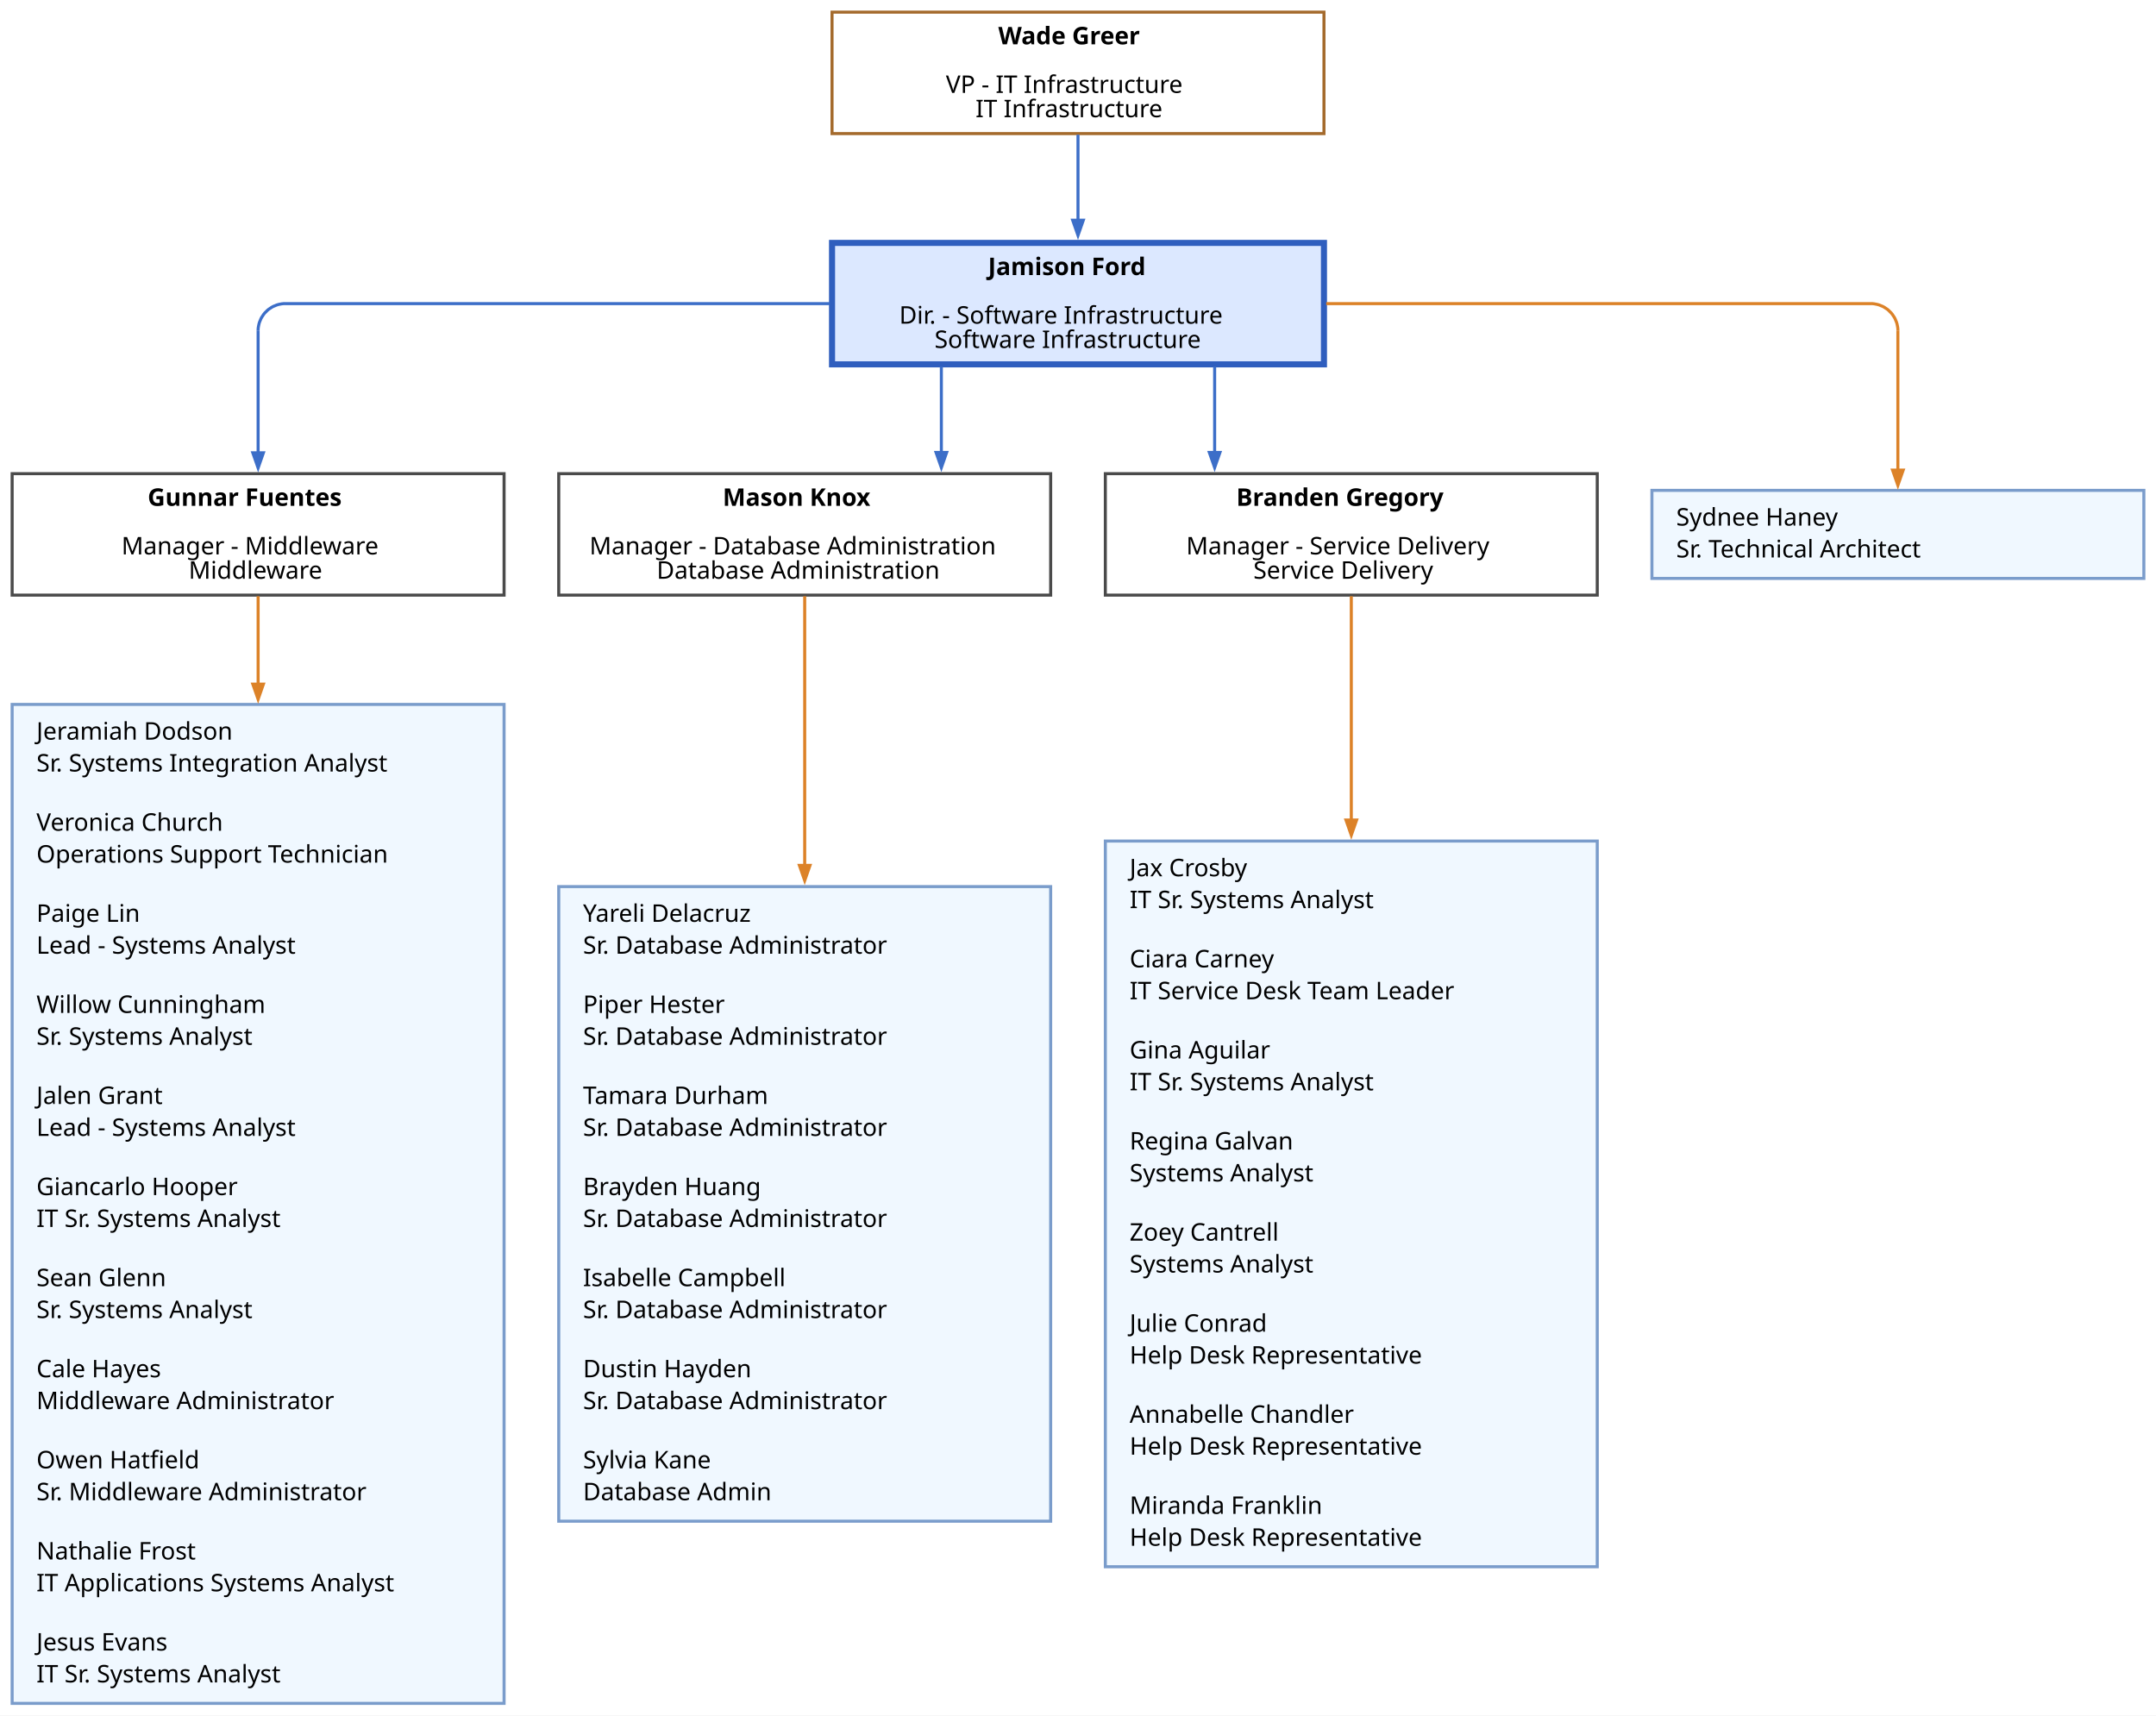
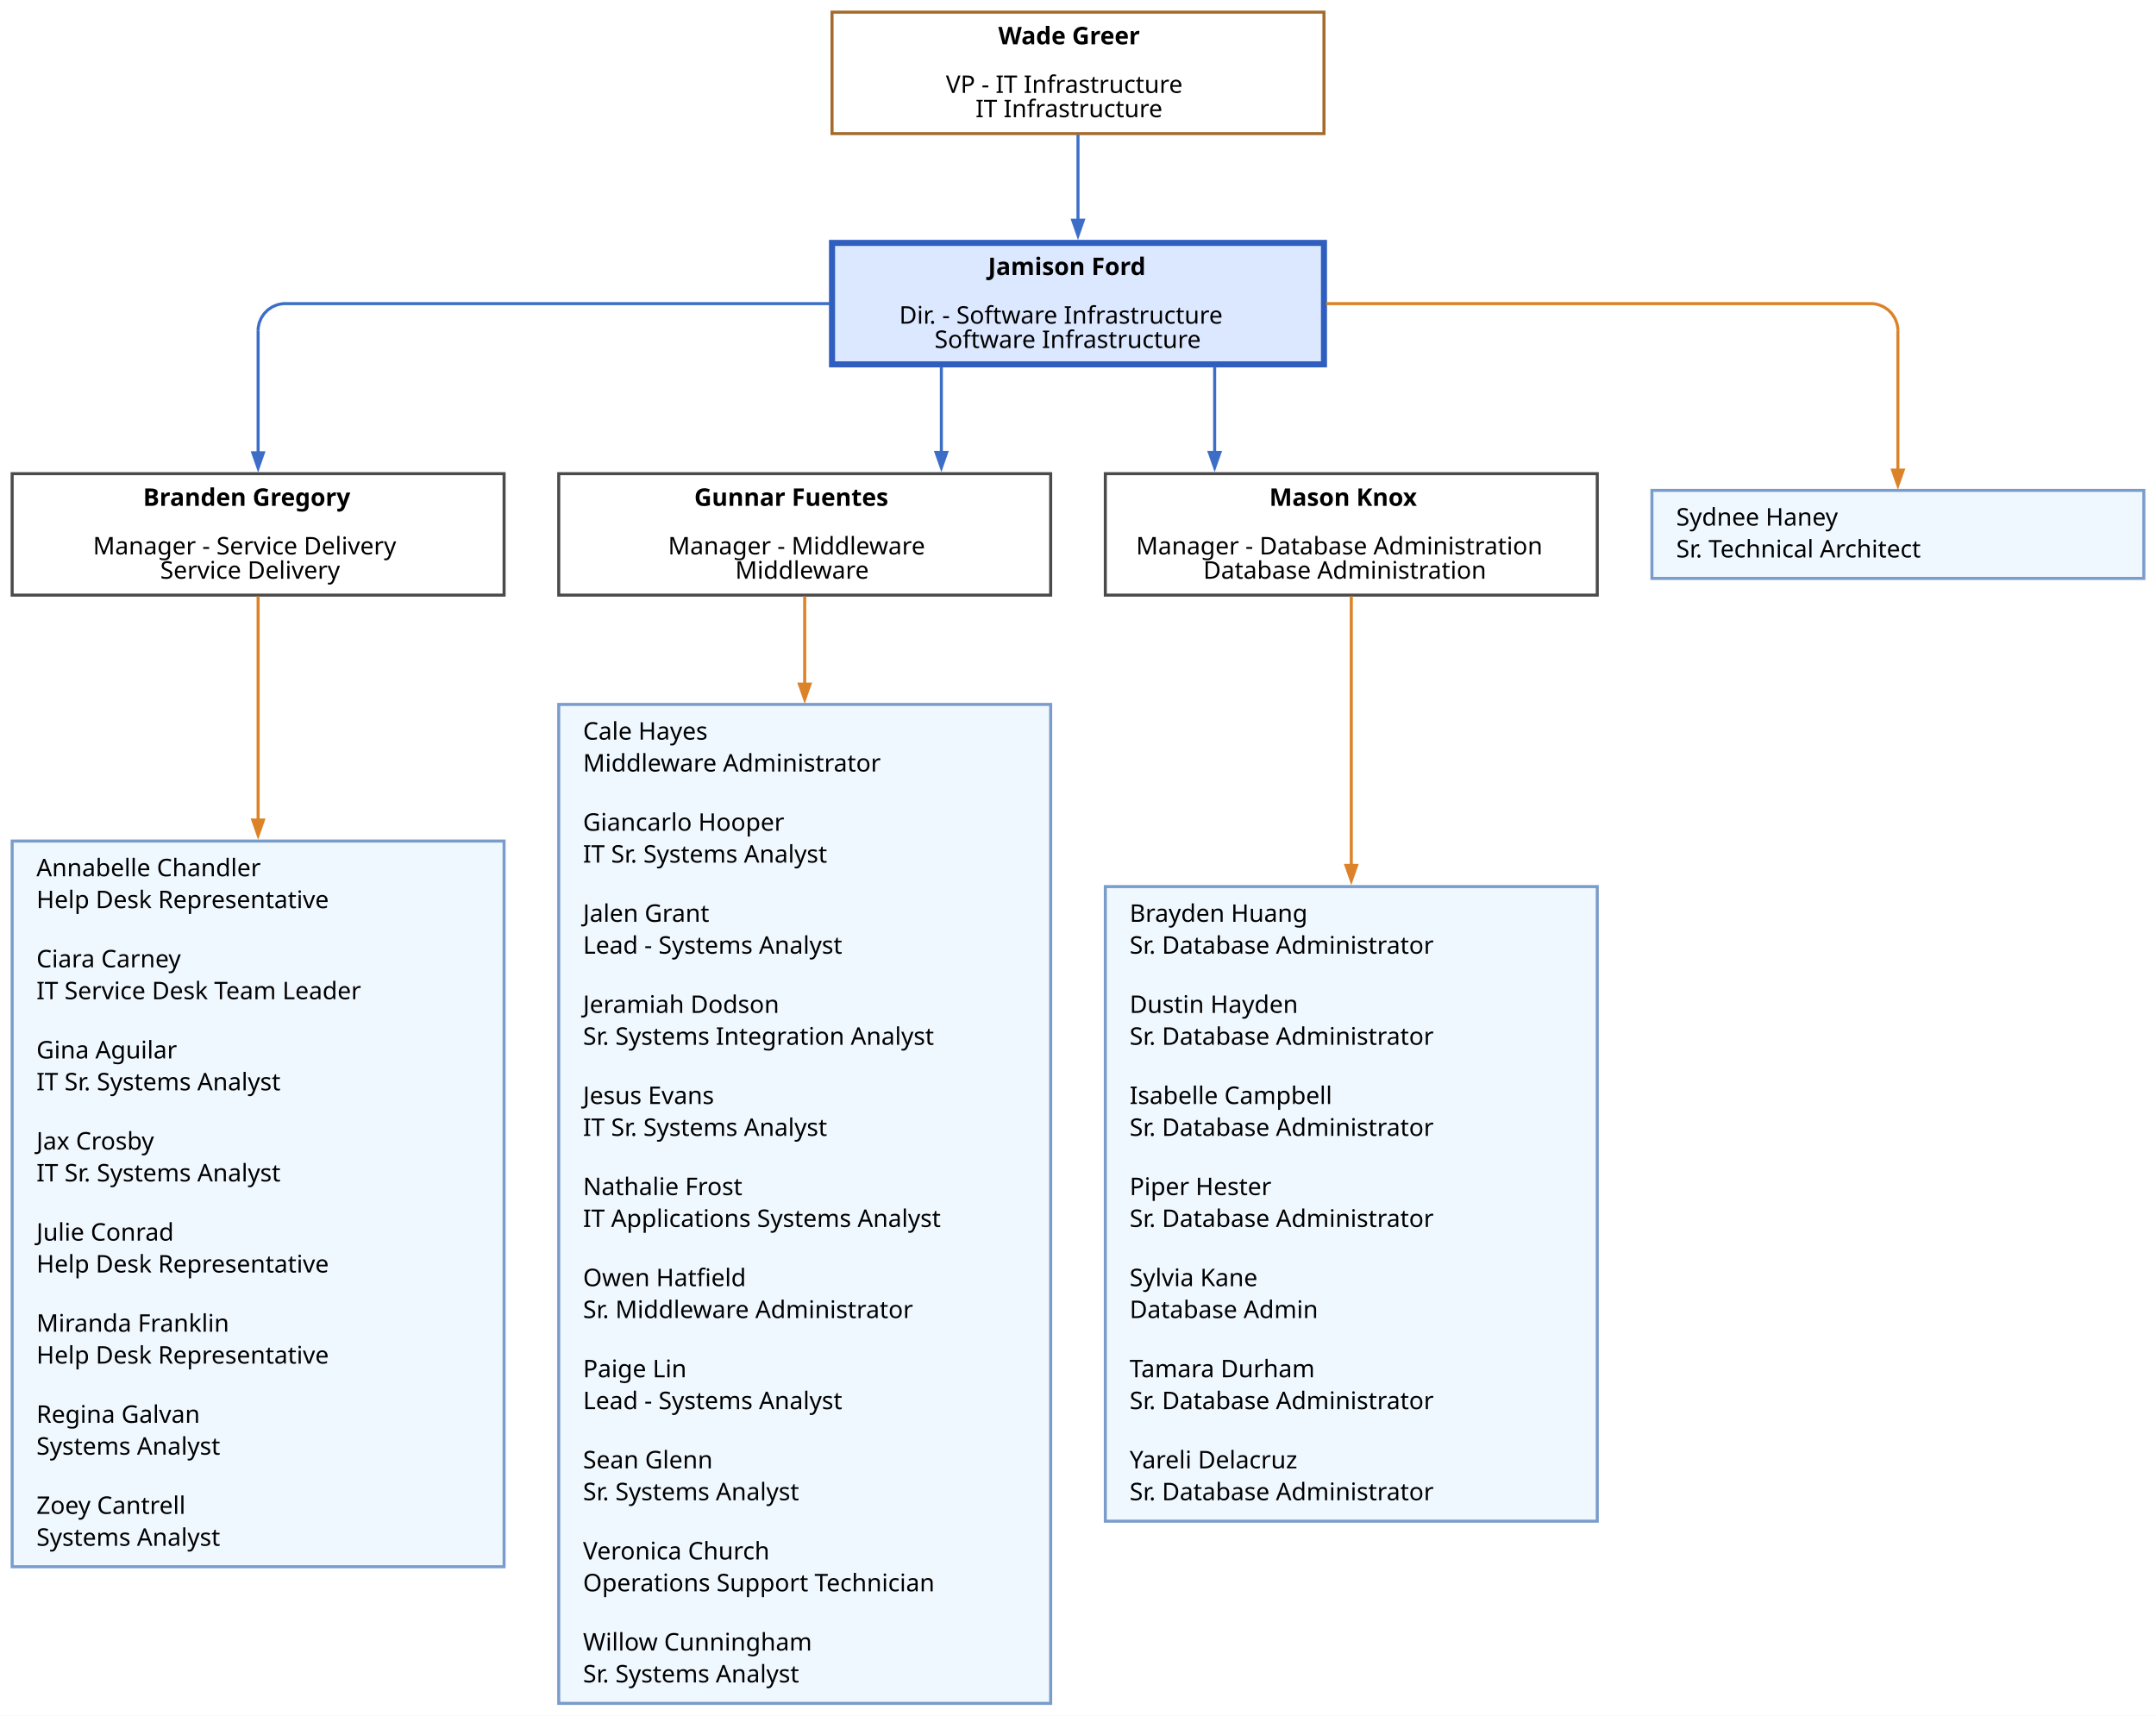
<svg xmlns="http://www.w3.org/2000/svg" xmlns:xlink="http://www.w3.org/1999/xlink" width="710pt" height="565pt" viewBox="0.00 0.00 710.00 565.00">
  <g id="graph0" class="graph" transform="scale(1 1) rotate(0) translate(4 561)">
    <polygon fill="white" stroke="none" points="-4,4 -4,-561 706,-561 706,4 -4,4" />
    <g id="node1" class="node">
      <g id="a_node1">
        <a xlink:title="EID-0589">
          <polygon fill="#dce8ff" stroke="#2f5ebe" stroke-width="2" points="432,-481 270,-481 270,-441 432,-441 432,-481" />
          <text xml:space="preserve" text-anchor="start" x="321.38" y="-470.4" font-family="Verdana" font-weight="bold" font-size="8.00">Jamison Ford</text>
          <text xml:space="preserve" text-anchor="start" x="292.12" y="-454.4" font-family="Verdana" font-size="8.00">Dir. - Software Infrastructure</text>
          <text xml:space="preserve" text-anchor="start" x="303.75" y="-446.4" font-family="Verdana" font-size="8.00">Software Infrastructure</text>
        </a>
      </g>
    </g>
    <g id="node2" class="node">
      <polygon fill="#ffffff" stroke="#4a4a4a" points="162,-405 0,-405 0,-365 162,-365 162,-405" />
-       <text xml:space="preserve" text-anchor="start" x="44.62" y="-394.4" font-family="Verdana" font-weight="bold" font-size="8.00">Gunnar Fuentes</text>
-       <text xml:space="preserve" text-anchor="start" x="36" y="-378.4" font-family="Verdana" font-size="8.00">Manager - Middleware</text>
-       <text xml:space="preserve" text-anchor="start" x="58.12" y="-370.4" font-family="Verdana" font-size="8.00">Middleware</text>
+       <text xml:space="preserve" text-anchor="start" x="43.12" y="-394.4" font-family="Verdana" font-weight="bold" font-size="8.00">Branden Gregory</text>
+       <text xml:space="preserve" text-anchor="start" x="26.62" y="-378.4" font-family="Verdana" font-size="8.00">Manager - Service Delivery</text>
+       <text xml:space="preserve" text-anchor="start" x="48.75" y="-370.4" font-family="Verdana" font-size="8.00">Service Delivery</text>
    </g>
    <g id="edge1" class="edge">
      <polyline fill="none" stroke="#3c6ec8" points="269.26,-461 189.79,-461 90,-461" />
      <polyline fill="none" stroke="#3c6ec8" points="81,-452 81,-411.88" />
      <polyline fill="none" stroke="#3c6ec8" points="90,-461 89.41,-461 88.82,-460.94 88.24,-460.83 87.67,-460.71 87.1,-460.54 86.56,-460.31 86.01,-460.09 85.49,-459.81 85,-459.48 84.51,-459.16 84.05,-458.78 83.64,-458.36 83.22,-457.95 82.84,-457.49 82.52,-457 82.19,-456.51 81.91,-455.99 81.69,-455.44 81.46,-454.9 81.29,-454.33 81.17,-453.76 81.06,-453.18 81,-452.59 81,-452" />
      <polygon fill="#3c6ec8" stroke="#3c6ec8" points="82.75,-411.88 81,-406.88 79.25,-411.88 82.75,-411.88" />
    </g>
    <g id="node3" class="node">
      <polygon fill="#ffffff" stroke="#4a4a4a" points="342,-405 180,-405 180,-365 342,-365 342,-405" />
-       <text xml:space="preserve" text-anchor="start" x="234" y="-394.4" font-family="Verdana" font-weight="bold" font-size="8.00">Mason Knox</text>
-       <text xml:space="preserve" text-anchor="start" x="190.12" y="-378.4" font-family="Verdana" font-size="8.00">Manager - Database Administration</text>
-       <text xml:space="preserve" text-anchor="start" x="212.25" y="-370.4" font-family="Verdana" font-size="8.00">Database Administration</text>
+       <text xml:space="preserve" text-anchor="start" x="224.62" y="-394.4" font-family="Verdana" font-weight="bold" font-size="8.00">Gunnar Fuentes</text>
+       <text xml:space="preserve" text-anchor="start" x="216" y="-378.4" font-family="Verdana" font-size="8.00">Manager - Middleware</text>
+       <text xml:space="preserve" text-anchor="start" x="238.12" y="-370.4" font-family="Verdana" font-size="8.00">Middleware</text>
    </g>
    <g id="edge2" class="edge">
      <path fill="none" stroke="#3c6ec8" d="M306,-440.23C306,-440.23 306,-411.99 306,-411.99" />
      <polygon fill="#3c6ec8" stroke="#3c6ec8" points="307.75,-411.99 306,-406.99 304.25,-411.99 307.75,-411.99" />
    </g>
    <g id="node4" class="node">
      <polygon fill="#ffffff" stroke="#4a4a4a" points="522,-405 360,-405 360,-365 522,-365 522,-405" />
-       <text xml:space="preserve" text-anchor="start" x="403.12" y="-394.4" font-family="Verdana" font-weight="bold" font-size="8.00">Branden Gregory</text>
-       <text xml:space="preserve" text-anchor="start" x="386.62" y="-378.4" font-family="Verdana" font-size="8.00">Manager - Service Delivery</text>
-       <text xml:space="preserve" text-anchor="start" x="408.75" y="-370.4" font-family="Verdana" font-size="8.00">Service Delivery</text>
+       <text xml:space="preserve" text-anchor="start" x="414" y="-394.4" font-family="Verdana" font-weight="bold" font-size="8.00">Mason Knox</text>
+       <text xml:space="preserve" text-anchor="start" x="370.12" y="-378.4" font-family="Verdana" font-size="8.00">Manager - Database Administration</text>
+       <text xml:space="preserve" text-anchor="start" x="392.25" y="-370.4" font-family="Verdana" font-size="8.00">Database Administration</text>
    </g>
    <g id="edge3" class="edge">
      <path fill="none" stroke="#3c6ec8" d="M396,-440.23C396,-440.23 396,-411.99 396,-411.99" />
      <polygon fill="#3c6ec8" stroke="#3c6ec8" points="397.75,-411.99 396,-406.99 394.25,-411.99 397.75,-411.99" />
    </g>
    <g id="node8" class="node">
      <g id="a_node8">
        <a xlink:title="EID-0589">
          <polygon fill="AliceBlue" stroke="#7a9ccb" points="702,-399.5 540,-399.5 540,-370.5 702,-370.5 702,-399.5" />
          <text xml:space="preserve" text-anchor="start" x="548" y="-387.9" font-family="Verdana" font-size="8.00">Sydnee Haney</text>
          <text xml:space="preserve" text-anchor="start" x="548" y="-377.4" font-family="Verdana" font-size="8.00">Sr. Technical Architect</text>
        </a>
      </g>
    </g>
    <g id="edge5" class="edge">
      <polyline fill="none" stroke="#dc8228" points="432.74,-461 512.21,-461 612,-461" />
      <polyline fill="none" stroke="#dc8228" points="621,-452 621,-406.17" />
      <polyline fill="none" stroke="#dc8228" points="621,-452 621,-452.59 620.94,-453.18 620.83,-453.76 620.71,-454.33 620.54,-454.9 620.31,-455.44 620.09,-455.99 619.81,-456.51 619.48,-457 619.16,-457.49 618.78,-457.95 618.36,-458.36 617.95,-458.78 617.49,-459.16 617,-459.48 616.51,-459.81 615.99,-460.09 615.44,-460.31 614.9,-460.54 614.33,-460.71 613.76,-460.83 613.18,-460.94 612.59,-461 612,-461" />
      <polygon fill="#dc8228" stroke="#dc8228" points="622.75,-406.17 621,-401.17 619.25,-406.17 622.75,-406.17" />
    </g>
-     <g id="node6" class="node">
-       <g id="a_node6">
-         <a xlink:title="EID-0124">
-           <polygon fill="AliceBlue" stroke="#7a9ccb" points="162,-329 0,-329 0,0 162,0 162,-329" />
-           <text xml:space="preserve" text-anchor="start" x="8" y="-317.4" font-family="Verdana" font-size="8.00">Jeramiah Dodson</text>
-           <text xml:space="preserve" text-anchor="start" x="8" y="-306.9" font-family="Verdana" font-size="8.00">Sr. Systems Integration Analyst</text>
-           <text xml:space="preserve" text-anchor="start" x="8" y="-287.4" font-family="Verdana" font-size="8.00">Veronica Church</text>
-           <text xml:space="preserve" text-anchor="start" x="8" y="-276.9" font-family="Verdana" font-size="8.00">Operations Support Technician</text>
-           <text xml:space="preserve" text-anchor="start" x="8" y="-257.4" font-family="Verdana" font-size="8.00">Paige Lin</text>
-           <text xml:space="preserve" text-anchor="start" x="8" y="-246.9" font-family="Verdana" font-size="8.00">Lead - Systems Analyst</text>
-           <text xml:space="preserve" text-anchor="start" x="8" y="-227.4" font-family="Verdana" font-size="8.00">Willow Cunningham</text>
-           <text xml:space="preserve" text-anchor="start" x="8" y="-216.9" font-family="Verdana" font-size="8.00">Sr. Systems Analyst</text>
-           <text xml:space="preserve" text-anchor="start" x="8" y="-197.4" font-family="Verdana" font-size="8.00">Jalen Grant</text>
-           <text xml:space="preserve" text-anchor="start" x="8" y="-186.9" font-family="Verdana" font-size="8.00">Lead - Systems Analyst</text>
-           <text xml:space="preserve" text-anchor="start" x="8" y="-167.4" font-family="Verdana" font-size="8.00">Giancarlo Hooper</text>
-           <text xml:space="preserve" text-anchor="start" x="8" y="-156.9" font-family="Verdana" font-size="8.00">IT Sr. Systems Analyst</text>
-           <text xml:space="preserve" text-anchor="start" x="8" y="-137.4" font-family="Verdana" font-size="8.00">Sean Glenn</text>
-           <text xml:space="preserve" text-anchor="start" x="8" y="-126.9" font-family="Verdana" font-size="8.00">Sr. Systems Analyst</text>
-           <text xml:space="preserve" text-anchor="start" x="8" y="-107.4" font-family="Verdana" font-size="8.00">Cale Hayes</text>
-           <text xml:space="preserve" text-anchor="start" x="8" y="-96.9" font-family="Verdana" font-size="8.00">Middleware Administrator</text>
-           <text xml:space="preserve" text-anchor="start" x="8" y="-77.4" font-family="Verdana" font-size="8.00">Owen Hatfield</text>
-           <text xml:space="preserve" text-anchor="start" x="8" y="-66.9" font-family="Verdana" font-size="8.00">Sr. Middleware Administrator</text>
-           <text xml:space="preserve" text-anchor="start" x="8" y="-47.4" font-family="Verdana" font-size="8.00">Nathalie Frost</text>
-           <text xml:space="preserve" text-anchor="start" x="8" y="-36.9" font-family="Verdana" font-size="8.00">IT Applications Systems Analyst</text>
-           <text xml:space="preserve" text-anchor="start" x="8" y="-17.4" font-family="Verdana" font-size="8.00">Jesus Evans</text>
-           <text xml:space="preserve" text-anchor="start" x="8" y="-6.9" font-family="Verdana" font-size="8.00">IT Sr. Systems Analyst</text>
+     <g id="node9" class="node">
+       <g id="a_node9">
+         <a xlink:title="EID-0593">
+           <polygon fill="AliceBlue" stroke="#7a9ccb" points="162,-284 0,-284 0,-45 162,-45 162,-284" />
+           <text xml:space="preserve" text-anchor="start" x="8" y="-272.4" font-family="Verdana" font-size="8.00">Annabelle Chandler</text>
+           <text xml:space="preserve" text-anchor="start" x="8" y="-261.9" font-family="Verdana" font-size="8.00">Help Desk Representative</text>
+           <text xml:space="preserve" text-anchor="start" x="8" y="-242.4" font-family="Verdana" font-size="8.00">Ciara Carney</text>
+           <text xml:space="preserve" text-anchor="start" x="8" y="-231.9" font-family="Verdana" font-size="8.00">IT Service Desk Team Leader</text>
+           <text xml:space="preserve" text-anchor="start" x="8" y="-212.4" font-family="Verdana" font-size="8.00">Gina Aguilar</text>
+           <text xml:space="preserve" text-anchor="start" x="8" y="-201.9" font-family="Verdana" font-size="8.00">IT Sr. Systems Analyst</text>
+           <text xml:space="preserve" text-anchor="start" x="8" y="-182.4" font-family="Verdana" font-size="8.00">Jax Crosby</text>
+           <text xml:space="preserve" text-anchor="start" x="8" y="-171.9" font-family="Verdana" font-size="8.00">IT Sr. Systems Analyst</text>
+           <text xml:space="preserve" text-anchor="start" x="8" y="-152.4" font-family="Verdana" font-size="8.00">Julie Conrad</text>
+           <text xml:space="preserve" text-anchor="start" x="8" y="-141.9" font-family="Verdana" font-size="8.00">Help Desk Representative</text>
+           <text xml:space="preserve" text-anchor="start" x="8" y="-122.4" font-family="Verdana" font-size="8.00">Miranda Franklin</text>
+           <text xml:space="preserve" text-anchor="start" x="8" y="-111.9" font-family="Verdana" font-size="8.00">Help Desk Representative</text>
+           <text xml:space="preserve" text-anchor="start" x="8" y="-92.4" font-family="Verdana" font-size="8.00">Regina Galvan</text>
+           <text xml:space="preserve" text-anchor="start" x="8" y="-81.9" font-family="Verdana" font-size="8.00">Systems Analyst</text>
+           <text xml:space="preserve" text-anchor="start" x="8" y="-62.4" font-family="Verdana" font-size="8.00">Zoey Cantrell</text>
+           <text xml:space="preserve" text-anchor="start" x="8" y="-51.9" font-family="Verdana" font-size="8.00">Systems Analyst</text>
        </a>
      </g>
    </g>
    <g id="edge6" class="edge">
-       <path fill="none" stroke="#dc8228" d="M81,-364.65C81,-364.65 81,-335.69 81,-335.69" />
-       <polygon fill="#dc8228" stroke="#dc8228" points="82.75,-335.69 81,-330.69 79.25,-335.69 82.75,-335.69" />
+       <path fill="none" stroke="#dc8228" d="M81,-364.65C81,-364.65 81,-290.92 81,-290.92" />
+       <polygon fill="#dc8228" stroke="#dc8228" points="82.75,-290.92 81,-285.92 79.25,-290.92 82.75,-290.92" />
+     </g>
+     <g id="node6" class="node">
+       <g id="a_node6">
+         <a xlink:title="EID-0124">
+           <polygon fill="AliceBlue" stroke="#7a9ccb" points="342,-329 180,-329 180,0 342,0 342,-329" />
+           <text xml:space="preserve" text-anchor="start" x="188" y="-317.4" font-family="Verdana" font-size="8.00">Cale Hayes</text>
+           <text xml:space="preserve" text-anchor="start" x="188" y="-306.9" font-family="Verdana" font-size="8.00">Middleware Administrator</text>
+           <text xml:space="preserve" text-anchor="start" x="188" y="-287.4" font-family="Verdana" font-size="8.00">Giancarlo Hooper</text>
+           <text xml:space="preserve" text-anchor="start" x="188" y="-276.9" font-family="Verdana" font-size="8.00">IT Sr. Systems Analyst</text>
+           <text xml:space="preserve" text-anchor="start" x="188" y="-257.4" font-family="Verdana" font-size="8.00">Jalen Grant</text>
+           <text xml:space="preserve" text-anchor="start" x="188" y="-246.9" font-family="Verdana" font-size="8.00">Lead - Systems Analyst</text>
+           <text xml:space="preserve" text-anchor="start" x="188" y="-227.4" font-family="Verdana" font-size="8.00">Jeramiah Dodson</text>
+           <text xml:space="preserve" text-anchor="start" x="188" y="-216.9" font-family="Verdana" font-size="8.00">Sr. Systems Integration Analyst</text>
+           <text xml:space="preserve" text-anchor="start" x="188" y="-197.4" font-family="Verdana" font-size="8.00">Jesus Evans</text>
+           <text xml:space="preserve" text-anchor="start" x="188" y="-186.9" font-family="Verdana" font-size="8.00">IT Sr. Systems Analyst</text>
+           <text xml:space="preserve" text-anchor="start" x="188" y="-167.4" font-family="Verdana" font-size="8.00">Nathalie Frost</text>
+           <text xml:space="preserve" text-anchor="start" x="188" y="-156.9" font-family="Verdana" font-size="8.00">IT Applications Systems Analyst</text>
+           <text xml:space="preserve" text-anchor="start" x="188" y="-137.4" font-family="Verdana" font-size="8.00">Owen Hatfield</text>
+           <text xml:space="preserve" text-anchor="start" x="188" y="-126.9" font-family="Verdana" font-size="8.00">Sr. Middleware Administrator</text>
+           <text xml:space="preserve" text-anchor="start" x="188" y="-107.4" font-family="Verdana" font-size="8.00">Paige Lin</text>
+           <text xml:space="preserve" text-anchor="start" x="188" y="-96.9" font-family="Verdana" font-size="8.00">Lead - Systems Analyst</text>
+           <text xml:space="preserve" text-anchor="start" x="188" y="-77.4" font-family="Verdana" font-size="8.00">Sean Glenn</text>
+           <text xml:space="preserve" text-anchor="start" x="188" y="-66.9" font-family="Verdana" font-size="8.00">Sr. Systems Analyst</text>
+           <text xml:space="preserve" text-anchor="start" x="188" y="-47.4" font-family="Verdana" font-size="8.00">Veronica Church</text>
+           <text xml:space="preserve" text-anchor="start" x="188" y="-36.9" font-family="Verdana" font-size="8.00">Operations Support Technician</text>
+           <text xml:space="preserve" text-anchor="start" x="188" y="-17.4" font-family="Verdana" font-size="8.00">Willow Cunningham</text>
+           <text xml:space="preserve" text-anchor="start" x="188" y="-6.9" font-family="Verdana" font-size="8.00">Sr. Systems Analyst</text>
+         </a>
+       </g>
+     </g>
+     <g id="edge7" class="edge">
+       <path fill="none" stroke="#dc8228" d="M261,-364.65C261,-364.65 261,-335.69 261,-335.69" />
+       <polygon fill="#dc8228" stroke="#dc8228" points="262.75,-335.69 261,-330.69 259.25,-335.69 262.75,-335.69" />
    </g>
    <g id="node7" class="node">
      <g id="a_node7">
        <a xlink:title="EID-0131">
-           <polygon fill="AliceBlue" stroke="#7a9ccb" points="342,-269 180,-269 180,-60 342,-60 342,-269" />
-           <text xml:space="preserve" text-anchor="start" x="188" y="-257.4" font-family="Verdana" font-size="8.00">Yareli Delacruz</text>
-           <text xml:space="preserve" text-anchor="start" x="188" y="-246.9" font-family="Verdana" font-size="8.00">Sr. Database Administrator</text>
-           <text xml:space="preserve" text-anchor="start" x="188" y="-227.4" font-family="Verdana" font-size="8.00">Piper Hester</text>
-           <text xml:space="preserve" text-anchor="start" x="188" y="-216.9" font-family="Verdana" font-size="8.00">Sr. Database Administrator</text>
-           <text xml:space="preserve" text-anchor="start" x="188" y="-197.4" font-family="Verdana" font-size="8.00">Tamara Durham</text>
-           <text xml:space="preserve" text-anchor="start" x="188" y="-186.9" font-family="Verdana" font-size="8.00">Sr. Database Administrator</text>
-           <text xml:space="preserve" text-anchor="start" x="188" y="-167.4" font-family="Verdana" font-size="8.00">Brayden Huang</text>
-           <text xml:space="preserve" text-anchor="start" x="188" y="-156.9" font-family="Verdana" font-size="8.00">Sr. Database Administrator</text>
-           <text xml:space="preserve" text-anchor="start" x="188" y="-137.4" font-family="Verdana" font-size="8.00">Isabelle Campbell</text>
-           <text xml:space="preserve" text-anchor="start" x="188" y="-126.9" font-family="Verdana" font-size="8.00">Sr. Database Administrator</text>
-           <text xml:space="preserve" text-anchor="start" x="188" y="-107.4" font-family="Verdana" font-size="8.00">Dustin Hayden</text>
-           <text xml:space="preserve" text-anchor="start" x="188" y="-96.9" font-family="Verdana" font-size="8.00">Sr. Database Administrator</text>
-           <text xml:space="preserve" text-anchor="start" x="188" y="-77.4" font-family="Verdana" font-size="8.00">Sylvia Kane</text>
-           <text xml:space="preserve" text-anchor="start" x="188" y="-66.9" font-family="Verdana" font-size="8.00">Database Admin</text>
-         </a>
-       </g>
-     </g>
-     <g id="edge7" class="edge">
-       <path fill="none" stroke="#dc8228" d="M261,-364.65C261,-364.65 261,-275.98 261,-275.98" />
-       <polygon fill="#dc8228" stroke="#dc8228" points="262.75,-275.98 261,-270.98 259.25,-275.98 262.75,-275.98" />
-     </g>
-     <g id="node9" class="node">
-       <g id="a_node9">
-         <a xlink:title="EID-0593">
-           <polygon fill="AliceBlue" stroke="#7a9ccb" points="522,-284 360,-284 360,-45 522,-45 522,-284" />
-           <text xml:space="preserve" text-anchor="start" x="368" y="-272.4" font-family="Verdana" font-size="8.00">Jax Crosby</text>
-           <text xml:space="preserve" text-anchor="start" x="368" y="-261.9" font-family="Verdana" font-size="8.00">IT Sr. Systems Analyst</text>
-           <text xml:space="preserve" text-anchor="start" x="368" y="-242.4" font-family="Verdana" font-size="8.00">Ciara Carney</text>
-           <text xml:space="preserve" text-anchor="start" x="368" y="-231.9" font-family="Verdana" font-size="8.00">IT Service Desk Team Leader</text>
-           <text xml:space="preserve" text-anchor="start" x="368" y="-212.4" font-family="Verdana" font-size="8.00">Gina Aguilar</text>
-           <text xml:space="preserve" text-anchor="start" x="368" y="-201.9" font-family="Verdana" font-size="8.00">IT Sr. Systems Analyst</text>
-           <text xml:space="preserve" text-anchor="start" x="368" y="-182.4" font-family="Verdana" font-size="8.00">Regina Galvan</text>
-           <text xml:space="preserve" text-anchor="start" x="368" y="-171.9" font-family="Verdana" font-size="8.00">Systems Analyst</text>
-           <text xml:space="preserve" text-anchor="start" x="368" y="-152.4" font-family="Verdana" font-size="8.00">Zoey Cantrell</text>
-           <text xml:space="preserve" text-anchor="start" x="368" y="-141.9" font-family="Verdana" font-size="8.00">Systems Analyst</text>
-           <text xml:space="preserve" text-anchor="start" x="368" y="-122.4" font-family="Verdana" font-size="8.00">Julie Conrad</text>
-           <text xml:space="preserve" text-anchor="start" x="368" y="-111.9" font-family="Verdana" font-size="8.00">Help Desk Representative</text>
-           <text xml:space="preserve" text-anchor="start" x="368" y="-92.4" font-family="Verdana" font-size="8.00">Annabelle Chandler</text>
-           <text xml:space="preserve" text-anchor="start" x="368" y="-81.9" font-family="Verdana" font-size="8.00">Help Desk Representative</text>
-           <text xml:space="preserve" text-anchor="start" x="368" y="-62.4" font-family="Verdana" font-size="8.00">Miranda Franklin</text>
-           <text xml:space="preserve" text-anchor="start" x="368" y="-51.9" font-family="Verdana" font-size="8.00">Help Desk Representative</text>
+           <polygon fill="AliceBlue" stroke="#7a9ccb" points="522,-269 360,-269 360,-60 522,-60 522,-269" />
+           <text xml:space="preserve" text-anchor="start" x="368" y="-257.4" font-family="Verdana" font-size="8.00">Brayden Huang</text>
+           <text xml:space="preserve" text-anchor="start" x="368" y="-246.9" font-family="Verdana" font-size="8.00">Sr. Database Administrator</text>
+           <text xml:space="preserve" text-anchor="start" x="368" y="-227.4" font-family="Verdana" font-size="8.00">Dustin Hayden</text>
+           <text xml:space="preserve" text-anchor="start" x="368" y="-216.9" font-family="Verdana" font-size="8.00">Sr. Database Administrator</text>
+           <text xml:space="preserve" text-anchor="start" x="368" y="-197.4" font-family="Verdana" font-size="8.00">Isabelle Campbell</text>
+           <text xml:space="preserve" text-anchor="start" x="368" y="-186.9" font-family="Verdana" font-size="8.00">Sr. Database Administrator</text>
+           <text xml:space="preserve" text-anchor="start" x="368" y="-167.4" font-family="Verdana" font-size="8.00">Piper Hester</text>
+           <text xml:space="preserve" text-anchor="start" x="368" y="-156.9" font-family="Verdana" font-size="8.00">Sr. Database Administrator</text>
+           <text xml:space="preserve" text-anchor="start" x="368" y="-137.4" font-family="Verdana" font-size="8.00">Sylvia Kane</text>
+           <text xml:space="preserve" text-anchor="start" x="368" y="-126.9" font-family="Verdana" font-size="8.00">Database Admin</text>
+           <text xml:space="preserve" text-anchor="start" x="368" y="-107.4" font-family="Verdana" font-size="8.00">Tamara Durham</text>
+           <text xml:space="preserve" text-anchor="start" x="368" y="-96.9" font-family="Verdana" font-size="8.00">Sr. Database Administrator</text>
+           <text xml:space="preserve" text-anchor="start" x="368" y="-77.4" font-family="Verdana" font-size="8.00">Yareli Delacruz</text>
+           <text xml:space="preserve" text-anchor="start" x="368" y="-66.9" font-family="Verdana" font-size="8.00">Sr. Database Administrator</text>
        </a>
      </g>
    </g>
    <g id="edge8" class="edge">
-       <path fill="none" stroke="#dc8228" d="M441,-364.65C441,-364.65 441,-290.92 441,-290.92" />
-       <polygon fill="#dc8228" stroke="#dc8228" points="442.75,-290.92 441,-285.92 439.25,-290.92 442.75,-290.92" />
+       <path fill="none" stroke="#dc8228" d="M441,-364.65C441,-364.65 441,-275.98 441,-275.98" />
+       <polygon fill="#dc8228" stroke="#dc8228" points="442.75,-275.98 441,-270.98 439.25,-275.98 442.75,-275.98" />
    </g>
    <g id="node5" class="node">
      <polygon fill="#ffffff" stroke="#a46a2c" points="432,-557 270,-557 270,-517 432,-517 432,-557" />
      <text xml:space="preserve" text-anchor="start" x="324.75" y="-546.4" font-family="Verdana" font-weight="bold" font-size="8.00">Wade Greer</text>
      <text xml:space="preserve" text-anchor="start" x="307.5" y="-530.4" font-family="Verdana" font-size="8.00">VP - IT Infrastructure</text>
      <text xml:space="preserve" text-anchor="start" x="317.25" y="-522.4" font-family="Verdana" font-size="8.00">IT Infrastructure</text>
    </g>
    <g id="edge4" class="edge">
      <path fill="none" stroke="#3c6ec8" d="M351,-516.63C351,-516.63 351,-488.47 351,-488.47" />
      <polygon fill="#3c6ec8" stroke="#3c6ec8" points="352.75,-488.47 351,-483.47 349.25,-488.47 352.75,-488.47" />
    </g>
  </g>
</svg>
